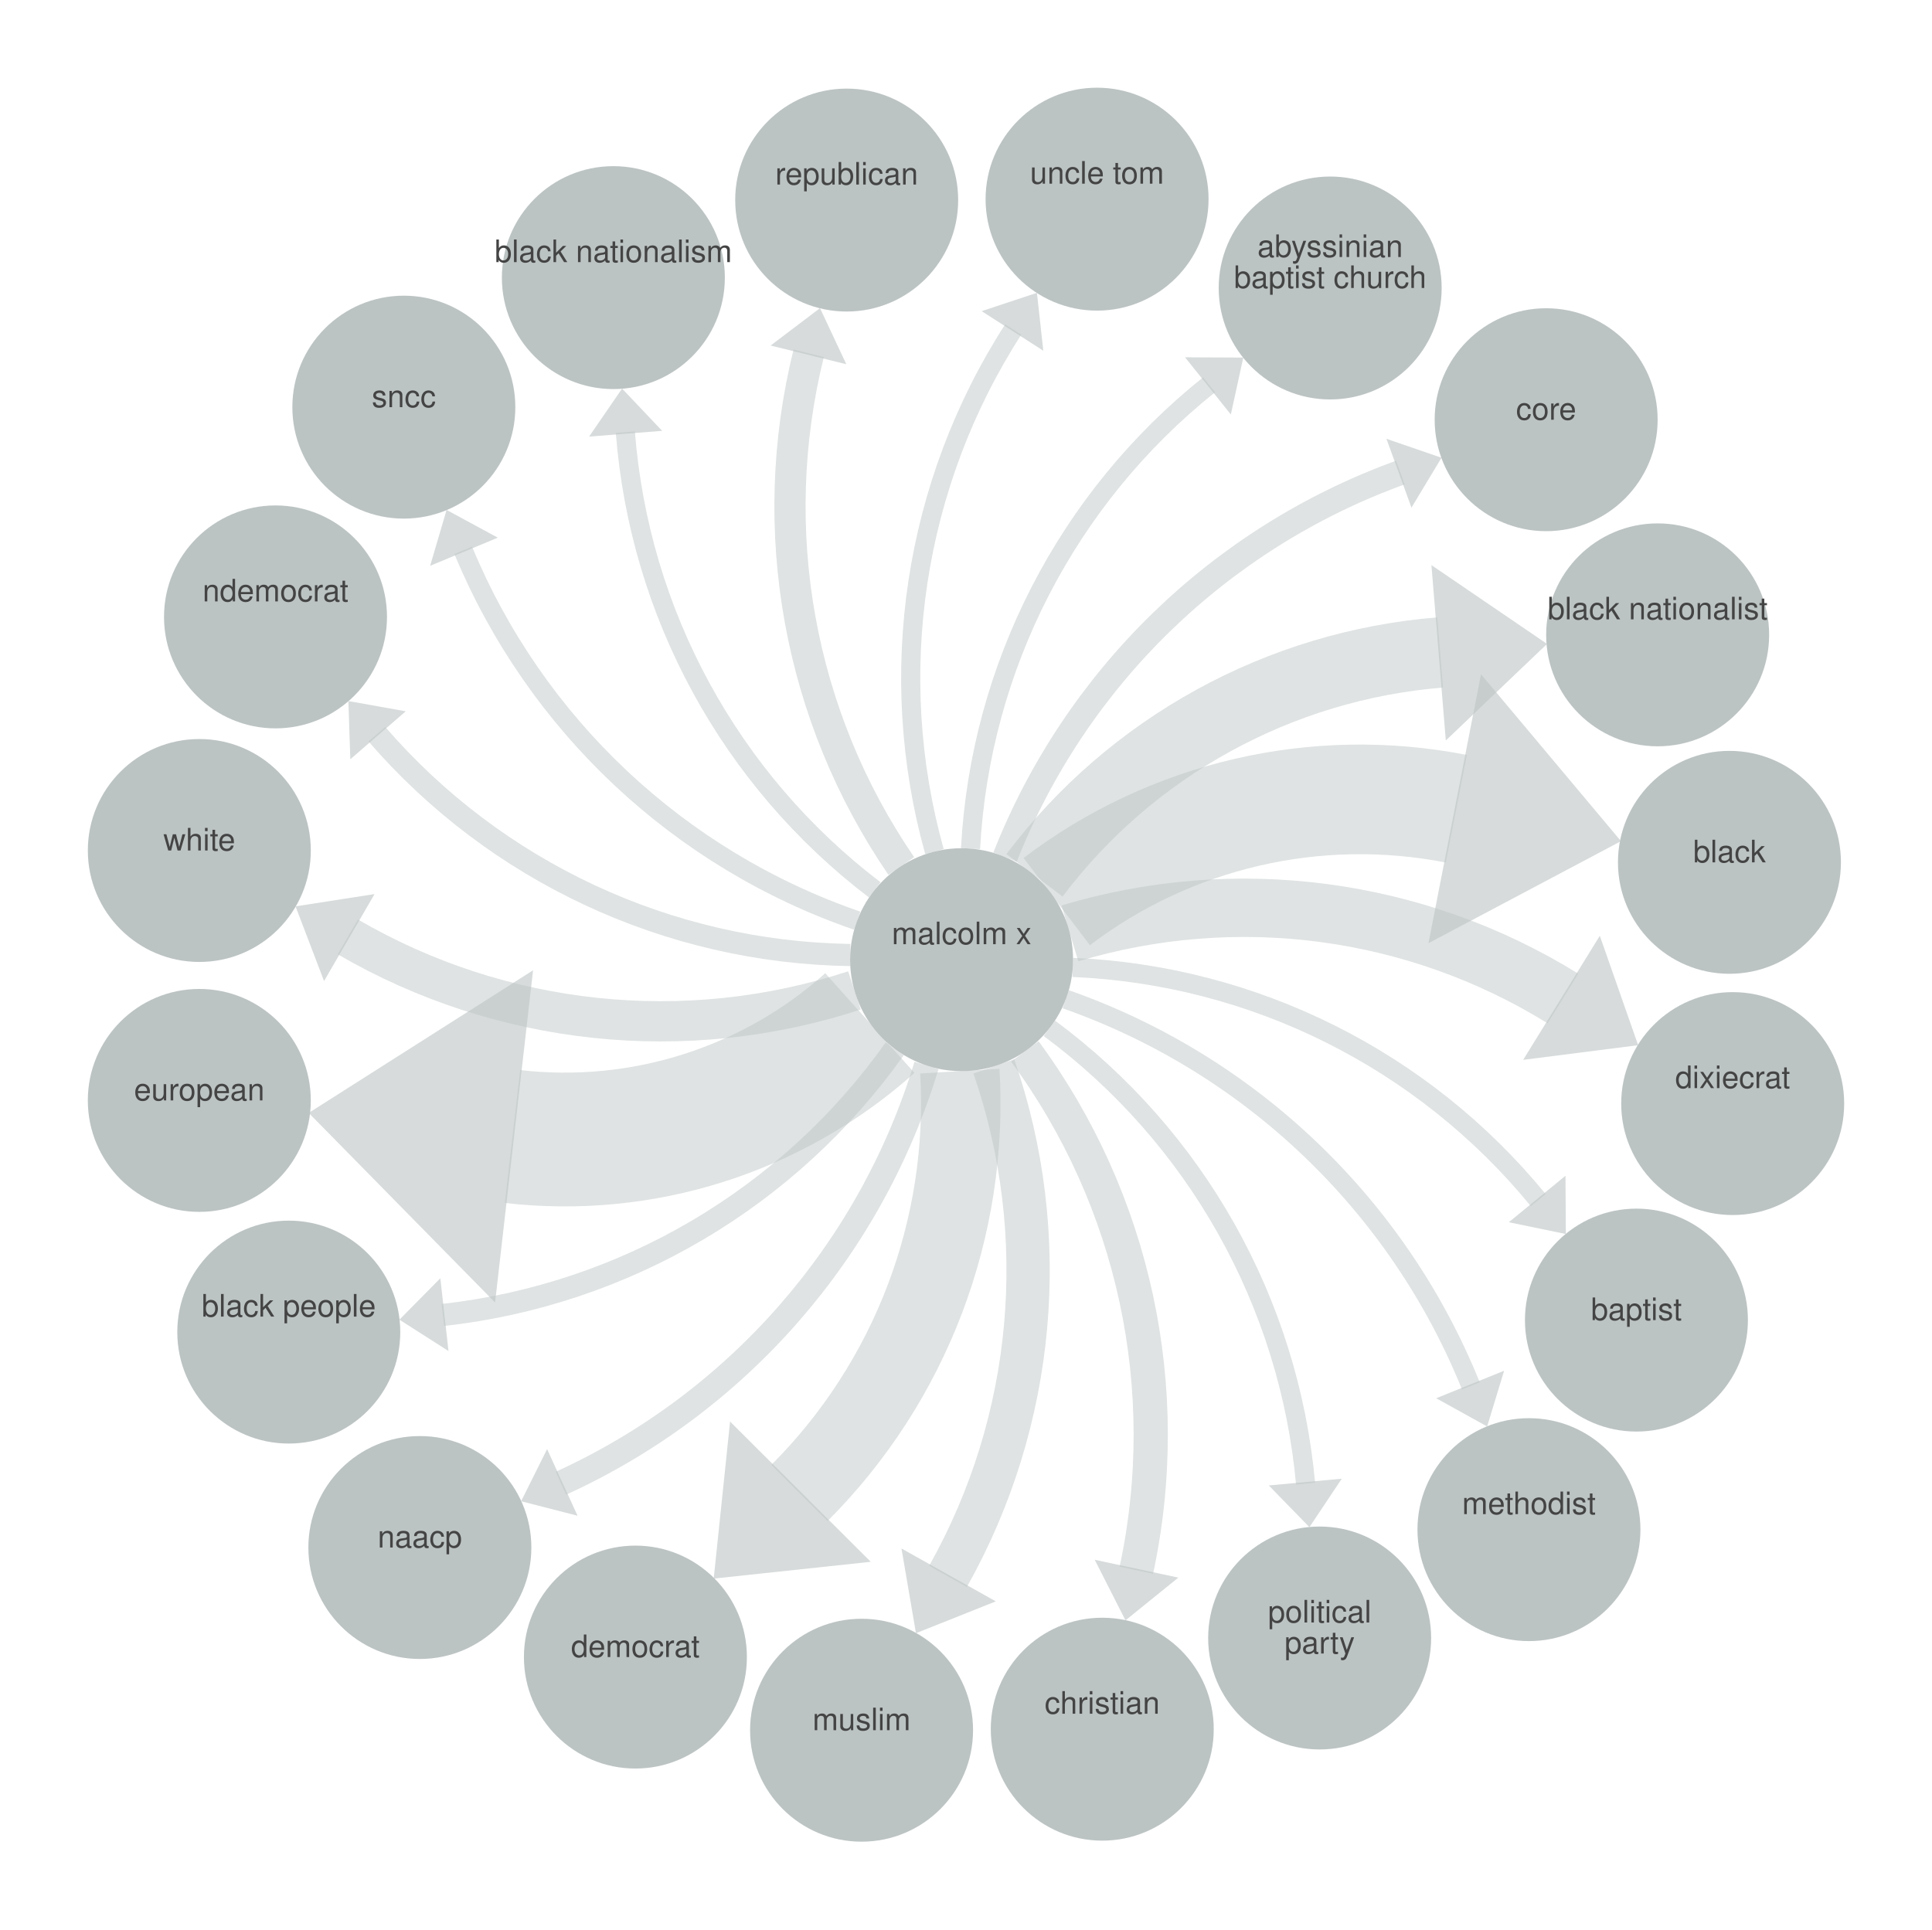
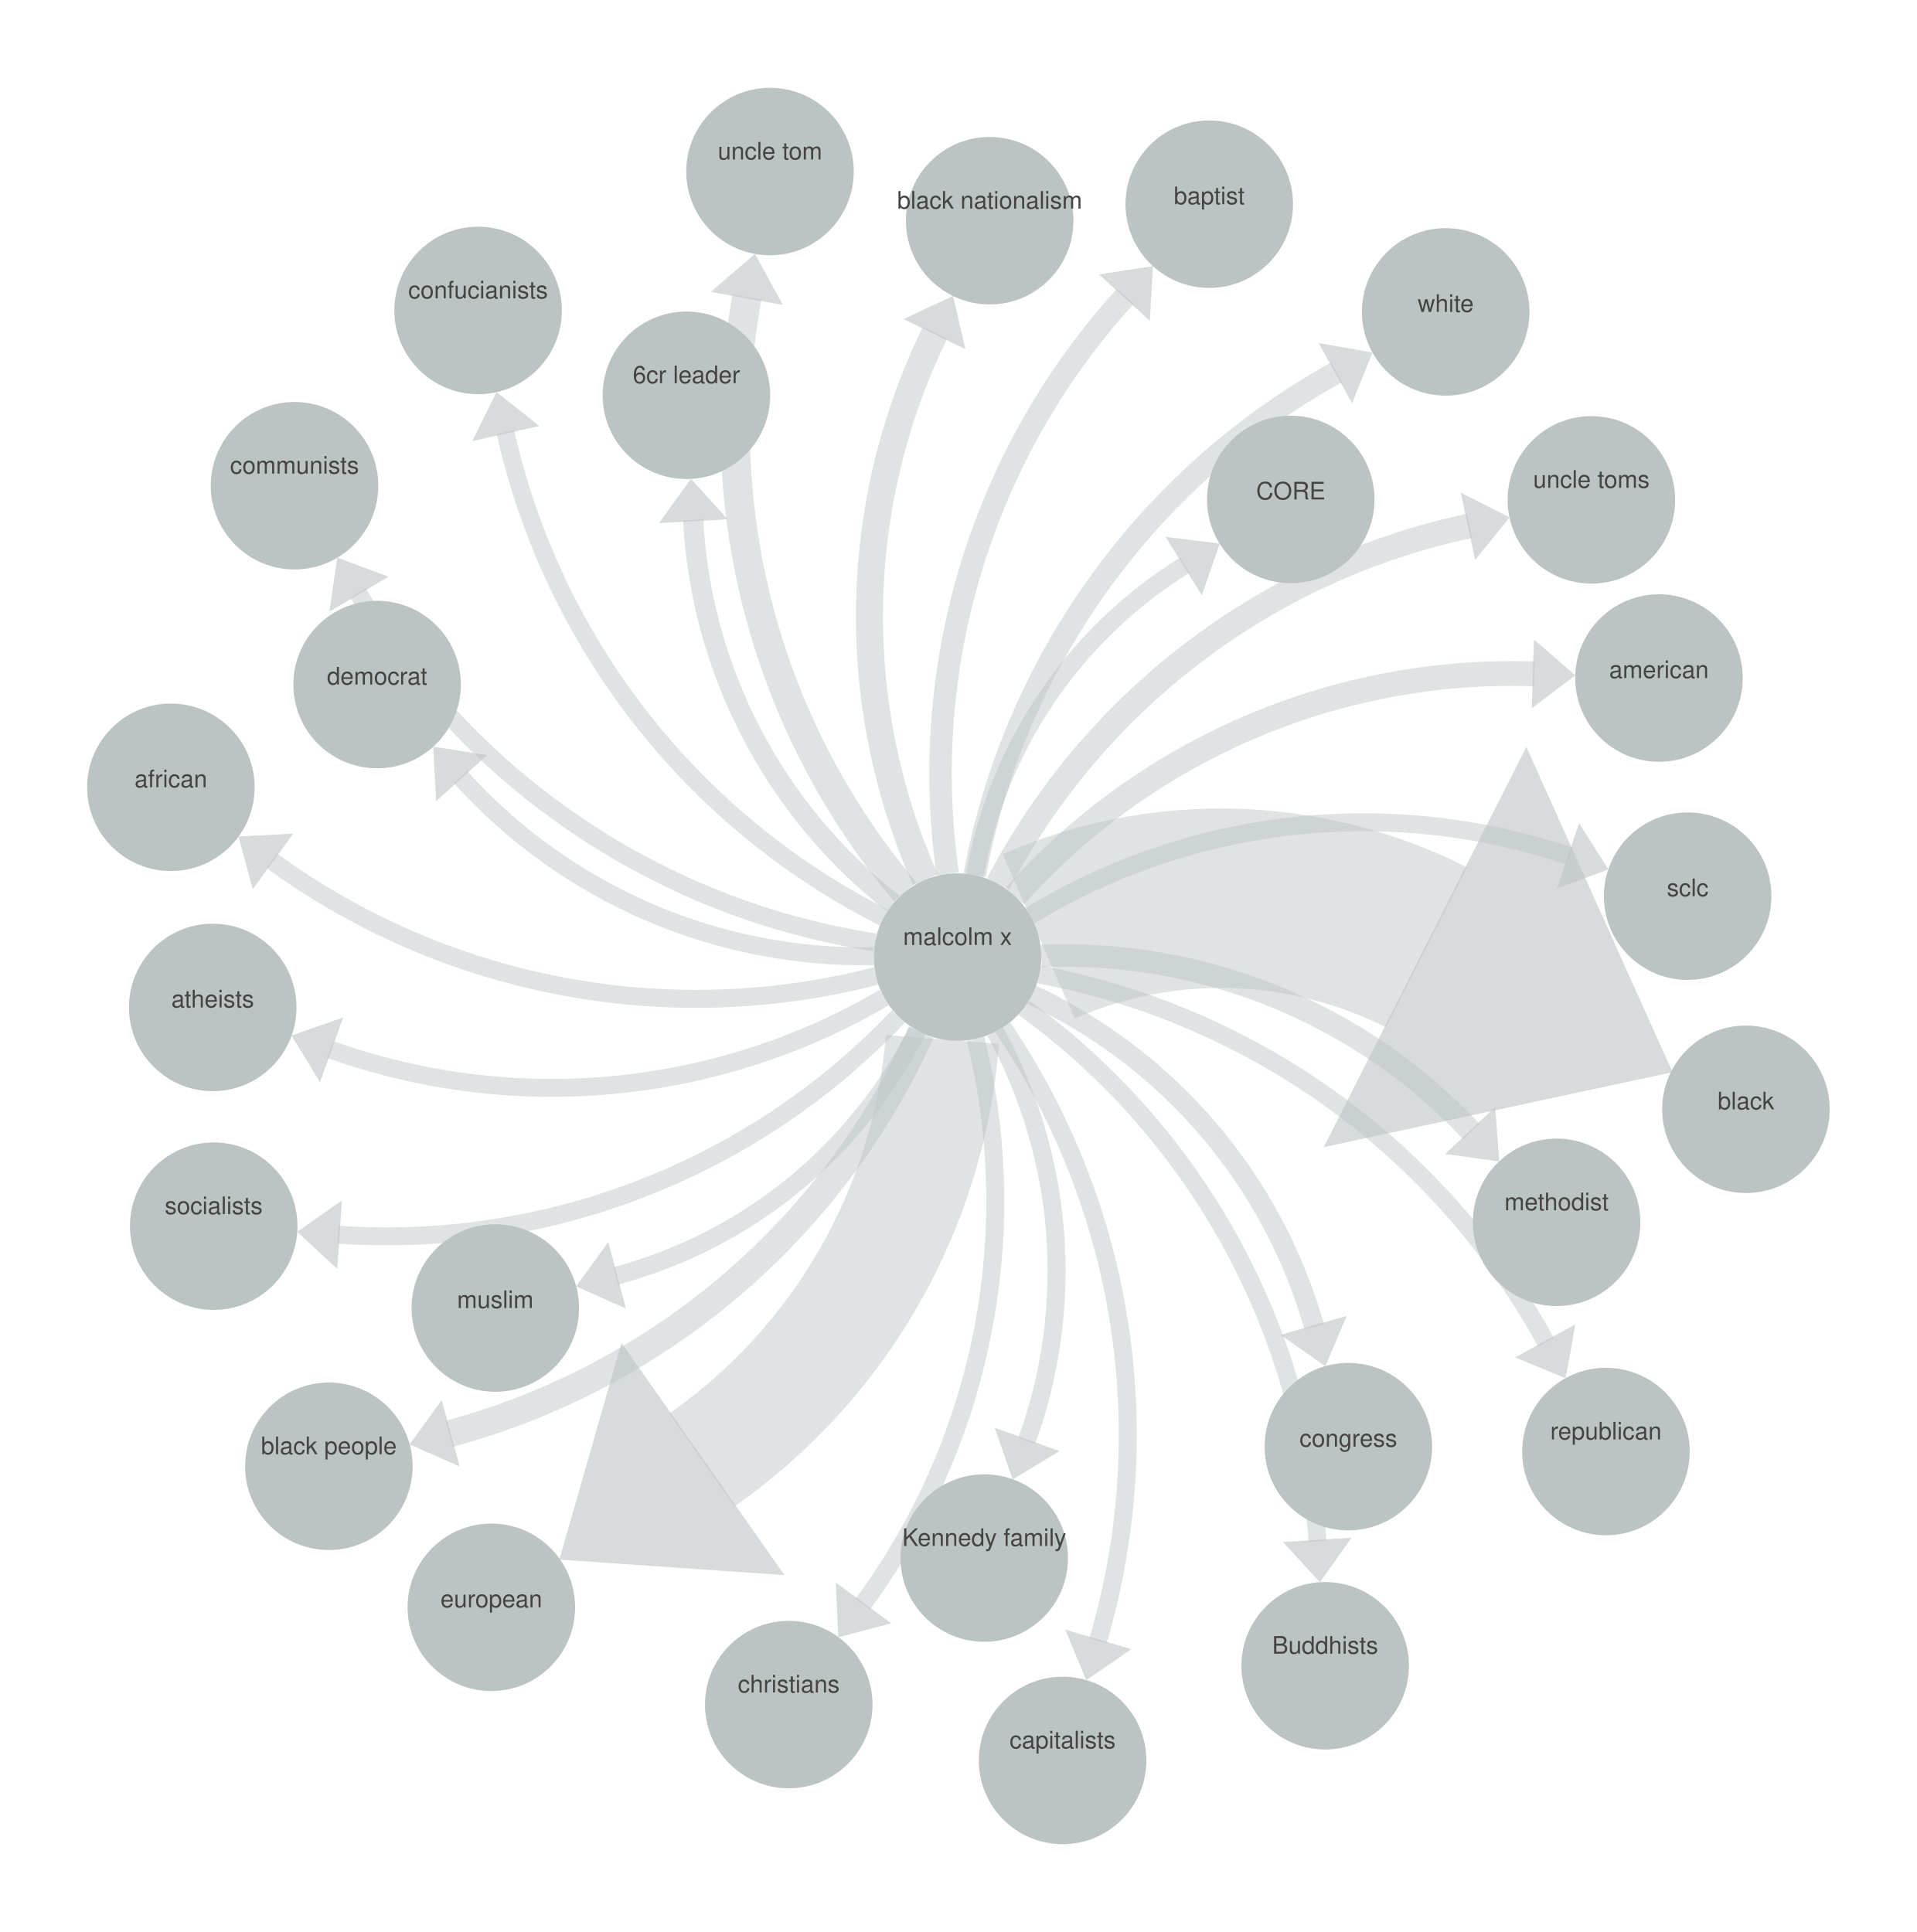
- <svg xmlns="http://www.w3.org/2000/svg" width="606.533" height="605.852" stroke-linejoin="round" title=" | Kumu" version="1.1" style="background-color: rgb(255, 255, 255);">
+ <svg xmlns="http://www.w3.org/2000/svg" width="640.791" height="646.026" stroke-linejoin="round" title=" | Kumu" version="1.1" style="background-color: rgb(255, 255, 255);">
  <defs>
    <style type="text/css"> @charset "utf-8"; svg { -webkit-font-smoothing: antialiased; text-rendering: geometricPrecision; } </style>
  </defs>
  <defs />
-   <rect x="0" y="0" width="606.533" height="605.852" style="fill: rgb(255, 255, 255);" />
+   <rect x="0" y="0" width="640.791" height="646.026" style="fill: rgb(255, 255, 255);" />
  <g fill-opacity="1" stroke-opacity="1" />
  <g fill-opacity="1" stroke-opacity="1">
-     <path d="M304.69,266.47A 200.171,200.171 0 0,1 379.581,120.826" fill="transparent" stroke="rgba(188, 195, 195, 0.6)" stroke-width="6" opacity="0.8" />
-     <path d="M14.214,0 L0,11.5 L0,-11.5" transform="translate(379.2226, 121.1742) rotate(-38.69664)" fill="rgba(188, 195, 195, 0.6)" />
-     <path d="M301.335,336.352A 173.071,173.071 0 0,1 250.982,468.808" fill="transparent" stroke="rgba(188, 195, 195, 0.6)" stroke-width="24.947" opacity="0.8" />
-     <path d="M38.544,0 L0,31.184 L0,-31.184" transform="translate(251.2822, 468.4065) rotate(134.924)" fill="rgba(188, 195, 195, 0.6)" />
-     <path d="M282.944,271.923A 199.856,199.856 0 0,1 253.881,110.943" fill="transparent" stroke="rgba(188, 195, 195, 0.6)" stroke-width="9.789" opacity="0.8" />
-     <path d="M15.125,0 L0,12.237 L0,-12.237" transform="translate(253.8083, 111.4384) rotate(-76.13215)" fill="rgba(188, 195, 195, 0.6)" />
-     <path d="M329.452,322.917A 200.462,200.462 0 0,1 409.873,465.887" fill="transparent" stroke="rgba(188, 195, 195, 0.6)" stroke-width="6" opacity="0.8" />
-     <path d="M14.214,0 L0,11.5 L0,-11.5" transform="translate(409.7799, 465.3952) rotate(84.73703)" fill="rgba(188, 195, 195, 0.6)" />
-     <path d="M290.865,334.578A 211.688,211.688 0 0,1 176.099,465.751" fill="transparent" stroke="rgba(188, 195, 195, 0.6)" stroke-width="7.895" opacity="0.8" />
-     <path d="M14.214,0 L0,11.5 L0,-11.5" transform="translate(176.5331, 465.5023) rotate(155.4393)" fill="rgba(188, 195, 195, 0.6)" />
-     <path d="M315.541,269.132A 210.44,210.44 0 0,1 439.639,148.383" fill="transparent" stroke="rgba(188, 195, 195, 0.6)" stroke-width="7.895" opacity="0.8" />
-     <path d="M14.214,0 L0,11.5 L0,-11.5" transform="translate(439.187, 148.5961) rotate(-19.97738)" fill="rgba(188, 195, 195, 0.6)" />
-     <path d="M269.097,289.101A 206.733,206.733 0 0,1 145.423,172.811" fill="transparent" stroke="rgba(188, 195, 195, 0.6)" stroke-width="6" opacity="0.8" />
-     <path d="M14.214,0 L0,11.5 L0,-11.5" transform="translate(145.6571, 173.2528) rotate(-112.5758)" fill="rgba(188, 195, 195, 0.6)" />
-     <path d="M312.002,334.862A 196.114,196.114 0 0,1 297.621,495.011" fill="transparent" stroke="rgba(188, 195, 195, 0.6)" stroke-width="13.579" opacity="0.8" />
-     <path d="M20.979,0 L0,16.974 L0,-16.974" transform="translate(297.818, 494.5509) rotate(119.2774)" fill="rgba(188, 195, 195, 0.6)" />
-     <path d="M321.748,330.172A 203.031,203.031 0 0,1 356.746,493.089" fill="transparent" stroke="rgba(188, 195, 195, 0.6)" stroke-width="10.737" opacity="0.8" />
-     <path d="M16.588,0 L0,13.421 L0,-13.421" transform="translate(356.8019, 492.5918) rotate(102.049)" fill="rgba(188, 195, 195, 0.6)" />
-     <path d="M336.797,303.78A 199.745,199.745 0 0,1 482.923,376.861" fill="transparent" stroke="rgba(188, 195, 195, 0.6)" stroke-width="6" opacity="0.8" />
-     <path d="M14.214,0 L0,11.5 L0,-11.5" transform="translate(482.5708, 376.5061) rotate(50.65511)" fill="rgba(188, 195, 195, 0.6)" />
-     <path d="M334.599,313.788A 213.359,213.359 0 0,1 461.77,435.198" fill="transparent" stroke="rgba(188, 195, 195, 0.6)" stroke-width="6" opacity="0.8" />
-     <path d="M14.214,0 L0,11.5 L0,-11.5" transform="translate(461.5411, 434.7538) rotate(67.95154)" fill="rgba(188, 195, 195, 0.6)" />
-     <path d="M273.09,321.258A 143.636,143.636 0 0,1 160.888,356.882" fill="transparent" stroke="rgba(188, 195, 195, 0.6)" stroke-width="42" opacity="0.8" />
-     <path d="M64.89,0 L0,52.5 L0,-52.5" transform="translate(161.3907, 356.8423) rotate(-173.4787)" fill="rgba(188, 195, 195, 0.6)" />
-     <path d="M331.751,283.114A 157.181,157.181 0 0,1 457.202,253.959" fill="transparent" stroke="rgba(188, 195, 195, 0.6)" stroke-width="34.421" opacity="0.8" />
-     <path d="M53.181,0 L0,43.026 L0,-43.026" transform="translate(456.6991, 253.9476) rotate(11.0466)" fill="rgba(188, 195, 195, 0.6)" />
-     <path d="M280.882,329.357A 201.119,201.119 0 0,1 139.03,412.92" fill="transparent" stroke="rgba(188, 195, 195, 0.6)" stroke-width="6.947" opacity="0.8" />
-     <path d="M14.214,0 L0,11.5 L0,-11.5" transform="translate(139.5198, 412.8177) rotate(173.6029)" fill="rgba(188, 195, 195, 0.6)" />
-     <path d="M335.891,293.088A 190.151,190.151 0 0,1 490.667,313.54" fill="transparent" stroke="rgba(188, 195, 195, 0.6)" stroke-width="18.316" opacity="0.8" />
-     <path d="M28.298,0 L0,22.895 L0,-22.895" transform="translate(490.2123, 313.33) rotate(31.71024)" fill="rgba(188, 195, 195, 0.6)" />
-     <path d="M266.912,299.889A 200.405,200.405 0 0,1 118.314,230.541" fill="transparent" stroke="rgba(188, 195, 195, 0.6)" stroke-width="6.947" opacity="0.8" />
-     <path d="M14.214,0 L0,11.5 L0,-11.5" transform="translate(118.6762, 230.8859) rotate(-130.888)" fill="rgba(188, 195, 195, 0.6)" />
-     <path d="M274.61,279.419A 200.048,200.048 0 0,1 196.323,135.7" fill="transparent" stroke="rgba(188, 195, 195, 0.6)" stroke-width="6" opacity="0.8" />
-     <path d="M14.214,0 L0,11.5 L0,-11.5" transform="translate(196.4095, 136.1923) rotate(-94.48929)" fill="rgba(188, 195, 195, 0.6)" />
-     <path d="M324.761,274.87A 177.567,177.567 0 0,1 452.13,204.883" fill="transparent" stroke="rgba(188, 195, 195, 0.6)" stroke-width="22.105" opacity="0.8" />
-     <path d="M34.153,0 L0,27.632 L0,-27.632" transform="translate(451.6401, 204.9908) rotate(-4.687725)" fill="rgba(188, 195, 195, 0.6)" />
-     <path d="M268.239,311.011A 195.324,195.324 0 0,1 109.201,294.202" fill="transparent" stroke="rgba(188, 195, 195, 0.6)" stroke-width="12.632" opacity="0.8" />
-     <path d="M19.516,0 L0,15.789 L0,-15.789" transform="translate(109.658, 294.4069) rotate(-149.8569)" fill="rgba(188, 195, 195, 0.6)" />
-     <path d="M293.366,267.408A 202.385,202.385 0 0,1 318.084,103.47" fill="transparent" stroke="rgba(188, 195, 195, 0.6)" stroke-width="6" opacity="0.8" />
-     <path d="M14.214,0 L0,11.5 L0,-11.5" transform="translate(317.855, 103.915) rotate(-57.30218)" fill="rgba(188, 195, 195, 0.6)" />
-     <circle r="35" cx="301.881" cy="301.357" style="fill: rgb(188, 195, 195); opacity: 1;" />
-     <text x="301.881" y="301.357" dx="0" dy="-4.866" font-family="&quot;proxima nova&quot;, proxima-nova, &quot;Helvetica Neue&quot;, helvetica, sans-serif" font-size="9.731px" font-weight="normal" font-style="normal" text-anchor="middle" alignment-baseline="middle" style="fill: rgb(68, 68, 68); opacity: 1;"> malcolm x</text>
-     <text x="301.881" y="301.357" dx="0" dy="4.866" font-family="&quot;proxima nova&quot;, proxima-nova, &quot;Helvetica Neue&quot;, helvetica, sans-serif" font-size="9.731px" font-weight="normal" font-style="normal" text-anchor="middle" alignment-baseline="middle" style="fill: rgb(68, 68, 68); opacity: 1;" />
-     <circle r="35" cx="417.596" cy="90.435" style="fill: rgb(188, 195, 195); opacity: 1;" />
-     <text x="417.596" y="90.435" dx="0" dy="-9.731" font-family="&quot;proxima nova&quot;, proxima-nova, &quot;Helvetica Neue&quot;, helvetica, sans-serif" font-size="9.731px" font-weight="normal" font-style="normal" text-anchor="middle" alignment-baseline="middle" style="fill: rgb(68, 68, 68); opacity: 1;"> abyssinian</text>
-     <text x="417.596" y="90.435" dx="0" dy="0" font-family="&quot;proxima nova&quot;, proxima-nova, &quot;Helvetica Neue&quot;, helvetica, sans-serif" font-size="9.731px" font-weight="normal" font-style="normal" text-anchor="middle" alignment-baseline="middle" style="fill: rgb(68, 68, 68); opacity: 1;">baptist church</text>
-     <text x="417.596" y="90.435" dx="0" dy="9.731" font-family="&quot;proxima nova&quot;, proxima-nova, &quot;Helvetica Neue&quot;, helvetica, sans-serif" font-size="9.731px" font-weight="normal" font-style="normal" text-anchor="middle" alignment-baseline="middle" style="fill: rgb(68, 68, 68); opacity: 1;" />
-     <circle r="35" cx="199.481" cy="520.345" style="fill: rgb(188, 195, 195); opacity: 1;" />
-     <text x="199.481" y="520.345" dx="0" dy="0" font-family="&quot;proxima nova&quot;, proxima-nova, &quot;Helvetica Neue&quot;, helvetica, sans-serif" font-size="9.731px" font-weight="normal" font-style="normal" text-anchor="middle" alignment-baseline="middle" style="fill: rgb(68, 68, 68); opacity: 1;"> democrat </text>
-     <circle r="35" cx="265.81" cy="62.824" style="fill: rgb(188, 195, 195); opacity: 1;" />
-     <text x="265.81" y="62.824" dx="0" dy="-4.866" font-family="&quot;proxima nova&quot;, proxima-nova, &quot;Helvetica Neue&quot;, helvetica, sans-serif" font-size="9.731px" font-weight="normal" font-style="normal" text-anchor="middle" alignment-baseline="middle" style="fill: rgb(68, 68, 68); opacity: 1;"> republican</text>
-     <text x="265.81" y="62.824" dx="0" dy="4.866" font-family="&quot;proxima nova&quot;, proxima-nova, &quot;Helvetica Neue&quot;, helvetica, sans-serif" font-size="9.731px" font-weight="normal" font-style="normal" text-anchor="middle" alignment-baseline="middle" style="fill: rgb(68, 68, 68); opacity: 1;" />
-     <circle r="35" cx="414.29" cy="514.355" style="fill: rgb(188, 195, 195); opacity: 1;" />
-     <text x="414.29" y="514.355" dx="0" dy="-4.866" font-family="&quot;proxima nova&quot;, proxima-nova, &quot;Helvetica Neue&quot;, helvetica, sans-serif" font-size="9.731px" font-weight="normal" font-style="normal" text-anchor="middle" alignment-baseline="middle" style="fill: rgb(68, 68, 68); opacity: 1;"> political</text>
-     <text x="414.29" y="514.355" dx="0" dy="4.866" font-family="&quot;proxima nova&quot;, proxima-nova, &quot;Helvetica Neue&quot;, helvetica, sans-serif" font-size="9.731px" font-weight="normal" font-style="normal" text-anchor="middle" alignment-baseline="middle" style="fill: rgb(68, 68, 68); opacity: 1;">party </text>
-     <circle r="35" cx="131.811" cy="485.941" style="fill: rgb(188, 195, 195); opacity: 1;" />
-     <text x="131.811" y="485.941" dx="0" dy="0" font-family="&quot;proxima nova&quot;, proxima-nova, &quot;Helvetica Neue&quot;, helvetica, sans-serif" font-size="9.731px" font-weight="normal" font-style="normal" text-anchor="middle" alignment-baseline="middle" style="fill: rgb(68, 68, 68); opacity: 1;"> naacp </text>
-     <circle r="35" cx="485.399" cy="131.797" style="fill: rgb(188, 195, 195); opacity: 1;" />
-     <text x="485.399" y="131.797" dx="0" dy="0" font-family="&quot;proxima nova&quot;, proxima-nova, &quot;Helvetica Neue&quot;, helvetica, sans-serif" font-size="9.731px" font-weight="normal" font-style="normal" text-anchor="middle" alignment-baseline="middle" style="fill: rgb(68, 68, 68); opacity: 1;"> core </text>
-     <circle r="35" cx="126.781" cy="127.851" style="fill: rgb(188, 195, 195); opacity: 1;" />
-     <text x="126.781" y="127.851" dx="0" dy="0" font-family="&quot;proxima nova&quot;, proxima-nova, &quot;Helvetica Neue&quot;, helvetica, sans-serif" font-size="9.731px" font-weight="normal" font-style="normal" text-anchor="middle" alignment-baseline="middle" style="fill: rgb(68, 68, 68); opacity: 1;"> sncc </text>
-     <circle r="35" cx="270.479" cy="543.313" style="fill: rgb(188, 195, 195); opacity: 1;" />
-     <text x="270.479" y="543.313" dx="0" dy="0" font-family="&quot;proxima nova&quot;, proxima-nova, &quot;Helvetica Neue&quot;, helvetica, sans-serif" font-size="9.731px" font-weight="normal" font-style="normal" text-anchor="middle" alignment-baseline="middle" style="fill: rgb(68, 68, 68); opacity: 1;"> muslim </text>
-     <circle r="35" cx="346.044" cy="542.99" style="fill: rgb(188, 195, 195); opacity: 1;" />
-     <text x="346.044" y="542.99" dx="0" dy="-4.866" font-family="&quot;proxima nova&quot;, proxima-nova, &quot;Helvetica Neue&quot;, helvetica, sans-serif" font-size="9.731px" font-weight="normal" font-style="normal" text-anchor="middle" alignment-baseline="middle" style="fill: rgb(68, 68, 68); opacity: 1;"> christian</text>
-     <text x="346.044" y="542.99" dx="0" dy="4.866" font-family="&quot;proxima nova&quot;, proxima-nova, &quot;Helvetica Neue&quot;, helvetica, sans-serif" font-size="9.731px" font-weight="normal" font-style="normal" text-anchor="middle" alignment-baseline="middle" style="fill: rgb(68, 68, 68); opacity: 1;" />
-     <circle r="35" cx="513.742" cy="414.529" style="fill: rgb(188, 195, 195); opacity: 1;" />
-     <text x="513.742" y="414.529" dx="0" dy="0" font-family="&quot;proxima nova&quot;, proxima-nova, &quot;Helvetica Neue&quot;, helvetica, sans-serif" font-size="9.731px" font-weight="normal" font-style="normal" text-anchor="middle" alignment-baseline="middle" style="fill: rgb(68, 68, 68); opacity: 1;"> baptist </text>
-     <circle r="35" cx="480" cy="480.329" style="fill: rgb(188, 195, 195); opacity: 1;" />
-     <text x="480" y="480.329" dx="0" dy="-4.866" font-family="&quot;proxima nova&quot;, proxima-nova, &quot;Helvetica Neue&quot;, helvetica, sans-serif" font-size="9.731px" font-weight="normal" font-style="normal" text-anchor="middle" alignment-baseline="middle" style="fill: rgb(68, 68, 68); opacity: 1;"> methodist</text>
-     <text x="480" y="480.329" dx="0" dy="4.866" font-family="&quot;proxima nova&quot;, proxima-nova, &quot;Helvetica Neue&quot;, helvetica, sans-serif" font-size="9.731px" font-weight="normal" font-style="normal" text-anchor="middle" alignment-baseline="middle" style="fill: rgb(68, 68, 68); opacity: 1;" />
-     <circle r="35" cx="62.57" cy="345.546" style="fill: rgb(188, 195, 195); opacity: 1;" />
-     <text x="62.57" y="345.546" dx="0" dy="0" font-family="&quot;proxima nova&quot;, proxima-nova, &quot;Helvetica Neue&quot;, helvetica, sans-serif" font-size="9.731px" font-weight="normal" font-style="normal" text-anchor="middle" alignment-baseline="middle" style="fill: rgb(68, 68, 68); opacity: 1;"> european </text>
-     <circle r="35" cx="542.943" cy="270.785" style="fill: rgb(188, 195, 195); opacity: 1;" />
-     <text x="542.943" y="270.785" dx="0" dy="0" font-family="&quot;proxima nova&quot;, proxima-nova, &quot;Helvetica Neue&quot;, helvetica, sans-serif" font-size="9.731px" font-weight="normal" font-style="normal" text-anchor="middle" alignment-baseline="middle" style="fill: rgb(68, 68, 68); opacity: 1;"> black </text>
-     <circle r="35" cx="90.659" cy="418.296" style="fill: rgb(188, 195, 195); opacity: 1;" />
-     <text x="90.659" y="418.296" dx="0" dy="-4.866" font-family="&quot;proxima nova&quot;, proxima-nova, &quot;Helvetica Neue&quot;, helvetica, sans-serif" font-size="9.731px" font-weight="normal" font-style="normal" text-anchor="middle" alignment-baseline="middle" style="fill: rgb(68, 68, 68); opacity: 1;"> black people</text>
-     <text x="90.659" y="418.296" dx="0" dy="4.866" font-family="&quot;proxima nova&quot;, proxima-nova, &quot;Helvetica Neue&quot;, helvetica, sans-serif" font-size="9.731px" font-weight="normal" font-style="normal" text-anchor="middle" alignment-baseline="middle" style="fill: rgb(68, 68, 68); opacity: 1;" />
-     <circle r="35" cx="543.963" cy="346.541" style="fill: rgb(188, 195, 195); opacity: 1;" />
-     <text x="543.963" y="346.541" dx="0" dy="-4.866" font-family="&quot;proxima nova&quot;, proxima-nova, &quot;Helvetica Neue&quot;, helvetica, sans-serif" font-size="9.731px" font-weight="normal" font-style="normal" text-anchor="middle" alignment-baseline="middle" style="fill: rgb(68, 68, 68); opacity: 1;"> dixiecrat</text>
-     <text x="543.963" y="346.541" dx="0" dy="4.866" font-family="&quot;proxima nova&quot;, proxima-nova, &quot;Helvetica Neue&quot;, helvetica, sans-serif" font-size="9.731px" font-weight="normal" font-style="normal" text-anchor="middle" alignment-baseline="middle" style="fill: rgb(68, 68, 68); opacity: 1;" />
-     <circle r="35" cx="86.492" cy="193.716" style="fill: rgb(188, 195, 195); opacity: 1;" />
-     <text x="86.492" y="193.716" dx="0" dy="-4.866" font-family="&quot;proxima nova&quot;, proxima-nova, &quot;Helvetica Neue&quot;, helvetica, sans-serif" font-size="9.731px" font-weight="normal" font-style="normal" text-anchor="middle" alignment-baseline="middle" style="fill: rgb(68, 68, 68); opacity: 1;"> ndemocrat</text>
-     <text x="86.492" y="193.716" dx="0" dy="4.866" font-family="&quot;proxima nova&quot;, proxima-nova, &quot;Helvetica Neue&quot;, helvetica, sans-serif" font-size="9.731px" font-weight="normal" font-style="normal" text-anchor="middle" alignment-baseline="middle" style="fill: rgb(68, 68, 68); opacity: 1;" />
-     <circle r="35" cx="192.561" cy="87.176" style="fill: rgb(188, 195, 195); opacity: 1;" />
-     <text x="192.561" y="87.176" dx="0" dy="-4.866" font-family="&quot;proxima nova&quot;, proxima-nova, &quot;Helvetica Neue&quot;, helvetica, sans-serif" font-size="9.731px" font-weight="normal" font-style="normal" text-anchor="middle" alignment-baseline="middle" style="fill: rgb(68, 68, 68); opacity: 1;"> black nationalism</text>
-     <text x="192.561" y="87.176" dx="0" dy="4.866" font-family="&quot;proxima nova&quot;, proxima-nova, &quot;Helvetica Neue&quot;, helvetica, sans-serif" font-size="9.731px" font-weight="normal" font-style="normal" text-anchor="middle" alignment-baseline="middle" style="fill: rgb(68, 68, 68); opacity: 1;" />
-     <circle r="35" cx="520.404" cy="199.352" style="fill: rgb(188, 195, 195); opacity: 1;" />
-     <text x="520.404" y="199.352" dx="0" dy="-4.866" font-family="&quot;proxima nova&quot;, proxima-nova, &quot;Helvetica Neue&quot;, helvetica, sans-serif" font-size="9.731px" font-weight="normal" font-style="normal" text-anchor="middle" alignment-baseline="middle" style="fill: rgb(68, 68, 68); opacity: 1;"> black nationalist</text>
-     <text x="520.404" y="199.352" dx="0" dy="4.866" font-family="&quot;proxima nova&quot;, proxima-nova, &quot;Helvetica Neue&quot;, helvetica, sans-serif" font-size="9.731px" font-weight="normal" font-style="normal" text-anchor="middle" alignment-baseline="middle" style="fill: rgb(68, 68, 68); opacity: 1;" />
-     <circle r="35" cx="62.575" cy="267.067" style="fill: rgb(188, 195, 195); opacity: 1;" />
-     <text x="62.575" y="267.067" dx="0" dy="0" font-family="&quot;proxima nova&quot;, proxima-nova, &quot;Helvetica Neue&quot;, helvetica, sans-serif" font-size="9.731px" font-weight="normal" font-style="normal" text-anchor="middle" alignment-baseline="middle" style="fill: rgb(68, 68, 68); opacity: 1;"> white </text>
-     <circle r="35" cx="344.416" cy="62.539" style="fill: rgb(188, 195, 195); opacity: 1;" />
-     <text x="344.416" y="62.539" dx="0" dy="-4.866" font-family="&quot;proxima nova&quot;, proxima-nova, &quot;Helvetica Neue&quot;, helvetica, sans-serif" font-size="9.731px" font-weight="normal" font-style="normal" text-anchor="middle" alignment-baseline="middle" style="fill: rgb(68, 68, 68); opacity: 1;"> uncle tom</text>
-     <text x="344.416" y="62.539" dx="0" dy="4.866" font-family="&quot;proxima nova&quot;, proxima-nova, &quot;Helvetica Neue&quot;, helvetica, sans-serif" font-size="9.731px" font-weight="normal" font-style="normal" text-anchor="middle" alignment-baseline="middle" style="fill: rgb(68, 68, 68); opacity: 1;" />
+     <path d="M344.41,306.129A 214.684,214.684 0 0,1 524.703,286.29" fill="transparent" stroke="rgba(188, 195, 195, 0.6)" stroke-width="6" opacity="0.8" />
+     <path d="M14.214,0 L0,11.5 L0,-11.5" transform="translate(524.2182, 286.1687) rotate(18.65414)" fill="rgba(188, 195, 195, 0.6)" />
+     <path d="M325.912,292.636A 153.415,153.415 0 0,1 396.103,188.97" fill="transparent" stroke="rgba(188, 195, 195, 0.6)" stroke-width="6" opacity="0.8" />
+     <path d="M14.214,0 L0,11.5 L0,-11.5" transform="translate(395.708, 189.2771) rotate(-31.8891)" fill="rgba(188, 195, 195, 0.6)" />
+     <path d="M345.064,332.713A 175.767,175.767 0 0,1 439.341,443.651" fill="transparent" stroke="rgba(188, 195, 195, 0.6)" stroke-width="6.761" opacity="0.8" />
+     <path d="M14.214,0 L0,11.5 L0,-11.5" transform="translate(439.1592, 443.1853) rotate(74.04265)" fill="rgba(188, 195, 195, 0.6)" />
+     <path d="M332.754,345.006A 166.599,166.599 0 0,1 343.243,481.808" fill="transparent" stroke="rgba(188, 195, 195, 0.6)" stroke-width="6" opacity="0.8" />
+     <path d="M14.214,0 L0,11.5 L0,-11.5" transform="translate(343.366, 481.323) rotate(109.8655)" fill="rgba(188, 195, 195, 0.6)" />
+     <path d="M347.232,313.098A 151.986,151.986 0 0,1 476.887,316.789" fill="transparent" stroke="rgba(188, 195, 195, 0.6)" stroke-width="60" opacity="0.8" />
+     <path d="M92.7,0 L0,75 L0,-75" transform="translate(476.3971, 316.6603) rotate(26.83853)" fill="rgba(188, 195, 195, 0.6)" />
+     <path d="M316.815,292.221A 237.021,237.021 0 0,1 376.192,99.101" fill="transparent" stroke="rgba(188, 195, 195, 0.6)" stroke-width="7.521" opacity="0.8" />
+     <path d="M14.214,0 L0,11.5 L0,-11.5" transform="translate(375.8835, 99.49529) rotate(-47.73293)" fill="rgba(188, 195, 195, 0.6)" />
+     <path d="M348.1,319.668A 186.32,186.32 0 0,1 491.853,378.333" fill="transparent" stroke="rgba(188, 195, 195, 0.6)" stroke-width="7.521" opacity="0.8" />
+     <path d="M14.214,0 L0,11.5 L0,-11.5" transform="translate(491.4788, 378.0004) rotate(46.76223)" fill="rgba(188, 195, 195, 0.6)" />
+     <path d="M292.104,319.73A 181.184,181.184 0 0,1 153.967,259.867" fill="transparent" stroke="rgba(188, 195, 195, 0.6)" stroke-width="6" opacity="0.8" />
+     <path d="M14.214,0 L0,11.5 L0,-11.5" transform="translate(154.3348, 260.2064) rotate(-132.0846)" fill="rgba(188, 195, 195, 0.6)" />
+     <path d="M347.487,325.864A 244.822,244.822 0 0,1 516.837,448.806" fill="transparent" stroke="rgba(188, 195, 195, 0.6)" stroke-width="6" opacity="0.8" />
+     <path d="M14.214,0 L0,11.5 L0,-11.5" transform="translate(516.5658, 448.3862) rotate(61.23109)" fill="rgba(188, 195, 195, 0.6)" />
+     <path d="M339.278,299.624A 222.796,222.796 0 0,1 512.93,225.332" fill="transparent" stroke="rgba(188, 195, 195, 0.6)" stroke-width="8.282" opacity="0.8" />
+     <path d="M14.214,0 L0,11.5 L0,-11.5" transform="translate(512.4305, 225.3543) rotate(1.863938)" fill="rgba(188, 195, 195, 0.6)" />
+     <path d="M315.056,347.568A 189.895,189.895 0 0,1 234.633,488.198" fill="transparent" stroke="rgba(188, 195, 195, 0.6)" stroke-width="37.944" opacity="0.8" />
+     <path d="M58.623,0 L0,47.43 L0,-47.43" transform="translate(234.9964, 487.8507) rotate(144.9628)" fill="rgba(188, 195, 195, 0.6)" />
+     <path d="M342.363,337.011A 238.658,238.658 0 0,1 440.424,515.391" fill="transparent" stroke="rgba(188, 195, 195, 0.6)" stroke-width="6" opacity="0.8" />
+     <path d="M14.214,0 L0,11.5 L0,-11.5" transform="translate(440.3563, 514.8958) rotate(86.39374)" fill="rgba(188, 195, 195, 0.6)" />
+     <path d="M306.697,344.609A 158.703,158.703 0 0,1 205.839,426.637" fill="transparent" stroke="rgba(188, 195, 195, 0.6)" stroke-width="6" opacity="0.8" />
+     <path d="M14.214,0 L0,11.5 L0,-11.5" transform="translate(206.3063, 426.4595) rotate(164.9876)" fill="rgba(188, 195, 195, 0.6)" />
+     <path d="M326.118,347.373A 227.013,227.013 0 0,1 288.421,536.428" fill="transparent" stroke="rgba(188, 195, 195, 0.6)" stroke-width="6" opacity="0.8" />
+     <path d="M14.214,0 L0,11.5 L0,-11.5" transform="translate(288.6861, 536.0037) rotate(126.3488)" fill="rgba(188, 195, 195, 0.6)" />
+     <path d="M295.423,306.802A 241.042,241.042 0 0,1 168.96,144.485" fill="transparent" stroke="rgba(188, 195, 195, 0.6)" stroke-width="6" opacity="0.8" />
+     <path d="M14.214,0 L0,11.5 L0,-11.5" transform="translate(169.1056, 144.9632) rotate(-102.7061)" fill="rgba(188, 195, 195, 0.6)" />
+     <path d="M295.593,333.565A 219.734,219.734 0 0,1 110.357,350.911" fill="transparent" stroke="rgba(188, 195, 195, 0.6)" stroke-width="6" opacity="0.8" />
+     <path d="M14.214,0 L0,11.5 L0,-11.5" transform="translate(110.84, 351.0414) rotate(-160.3579)" fill="rgba(188, 195, 195, 0.6)" />
+     <path d="M292.538,315.106A 244.106,244.106 0 0,1 119.713,198.282" fill="transparent" stroke="rgba(188, 195, 195, 0.6)" stroke-width="6" opacity="0.8" />
+     <path d="M14.214,0 L0,11.5 L0,-11.5" transform="translate(119.9987, 198.6925) rotate(-120.6967)" fill="rgba(188, 195, 195, 0.6)" />
+     <path d="M300.342,339.864A 235.929,235.929 0 0,1 113.034,412.861" fill="transparent" stroke="rgba(188, 195, 195, 0.6)" stroke-width="6" opacity="0.8" />
+     <path d="M14.214,0 L0,11.5 L0,-11.5" transform="translate(113.5337, 412.8578) rotate(-176.1264)" fill="rgba(188, 195, 195, 0.6)" />
+     <path d="M335.243,343.58A 242.969,242.969 0 0,1 367.048,548.682" fill="transparent" stroke="rgba(188, 195, 195, 0.6)" stroke-width="6" opacity="0.8" />
+     <path d="M14.214,0 L0,11.5 L0,-11.5" transform="translate(367.154, 548.1931) rotate(106.4206)" fill="rgba(188, 195, 195, 0.6)" />
+     <path d="M292.829,326.365A 240.921,240.921 0 0,1 90.823,287.803" fill="transparent" stroke="rgba(188, 195, 195, 0.6)" stroke-width="6" opacity="0.8" />
+     <path d="M14.214,0 L0,11.5 L0,-11.5" transform="translate(91.2481, 288.0666) rotate(-143.9774)" fill="rgba(188, 195, 195, 0.6)" />
+     <path d="M325.841,292.621A 242.52,242.52 0 0,1 446.83,124.493" fill="transparent" stroke="rgba(188, 195, 195, 0.6)" stroke-width="7.521" opacity="0.8" />
+     <path d="M14.214,0 L0,11.5 L0,-11.5" transform="translate(446.4117, 124.7669) rotate(-29.02965)" fill="rgba(188, 195, 195, 0.6)" />
+     <path d="M307.958,345.256A 242.494,242.494 0 0,1 150.19,479.438" fill="transparent" stroke="rgba(188, 195, 195, 0.6)" stroke-width="9.042" opacity="0.8" />
+     <path d="M14.214,0 L0,11.5 L0,-11.5" transform="translate(150.6625, 479.273) rotate(164.8489)" fill="rgba(188, 195, 195, 0.6)" />
+     <path d="M302.596,298.175A 240.995,240.995 0 0,1 249.726,99.285" fill="transparent" stroke="rgba(188, 195, 195, 0.6)" stroke-width="9.803" opacity="0.8" />
+     <path d="M15.145,0 L0,12.254 L0,-12.254" transform="translate(249.6735, 99.78221) rotate(-79.66059)" fill="rgba(188, 195, 195, 0.6)" />
+     <path d="M333.681,295.54A 232.509,232.509 0 0,1 491.233,175.844" fill="transparent" stroke="rgba(188, 195, 195, 0.6)" stroke-width="8.282" opacity="0.8" />
+     <path d="M14.214,0 L0,11.5 L0,-11.5" transform="translate(490.7535, 175.9852) rotate(-12.0943)" fill="rgba(188, 195, 195, 0.6)" />
+     <path d="M309.384,294.16A 216.354,216.354 0 0,1 312.573,111.264" fill="transparent" stroke="rgba(188, 195, 195, 0.6)" stroke-width="9.042" opacity="0.8" />
+     <path d="M14.214,0 L0,11.5 L0,-11.5" transform="translate(312.3908, 111.7295) rotate(-64.04782)" fill="rgba(188, 195, 195, 0.6)" />
+     <path d="M298.589,302.106A 174.799,174.799 0 0,1 231.708,173.789" fill="transparent" stroke="rgba(188, 195, 195, 0.6)" stroke-width="6.761" opacity="0.8" />
+     <path d="M14.214,0 L0,11.5 L0,-11.5" transform="translate(231.7825, 174.284) rotate(-93.14337)" fill="rgba(188, 195, 195, 0.6)" />
+     <circle r="28" cx="320.103" cy="320.027" style="fill: rgb(188, 195, 195); opacity: 1;" />
+     <text x="320.103" y="320.027" dx="0" dy="-4.038" font-family="&quot;proxima nova&quot;, proxima-nova, &quot;Helvetica Neue&quot;, helvetica, sans-serif" font-size="8.075px" font-weight="normal" font-style="normal" text-anchor="middle" alignment-baseline="middle" style="fill: rgb(68, 68, 68); opacity: 1;"> malcolm x</text>
+     <text x="320.103" y="320.027" dx="0" dy="4.038" font-family="&quot;proxima nova&quot;, proxima-nova, &quot;Helvetica Neue&quot;, helvetica, sans-serif" font-size="8.075px" font-weight="normal" font-style="normal" text-anchor="middle" alignment-baseline="middle" style="fill: rgb(68, 68, 68); opacity: 1;" />
+     <circle r="28" cx="564.185" cy="299.661" style="fill: rgb(188, 195, 195); opacity: 1;" />
+     <text x="564.185" y="299.661" dx="0" dy="0" font-family="&quot;proxima nova&quot;, proxima-nova, &quot;Helvetica Neue&quot;, helvetica, sans-serif" font-size="8.075px" font-weight="normal" font-style="normal" text-anchor="middle" alignment-baseline="middle" style="fill: rgb(68, 68, 68); opacity: 1;"> sclc </text>
+     <circle r="28" cx="431.507" cy="167.004" style="fill: rgb(188, 195, 195); opacity: 1;" />
+     <text x="431.507" y="167.004" dx="0" dy="0" font-family="&quot;proxima nova&quot;, proxima-nova, &quot;Helvetica Neue&quot;, helvetica, sans-serif" font-size="8.075px" font-weight="normal" font-style="normal" text-anchor="middle" alignment-baseline="middle" style="fill: rgb(68, 68, 68); opacity: 1;"> CORE </text>
+     <circle r="28" cx="450.753" cy="483.732" style="fill: rgb(188, 195, 195); opacity: 1;" />
+     <text x="450.753" y="483.732" dx="0" dy="0" font-family="&quot;proxima nova&quot;, proxima-nova, &quot;Helvetica Neue&quot;, helvetica, sans-serif" font-size="8.075px" font-weight="normal" font-style="normal" text-anchor="middle" alignment-baseline="middle" style="fill: rgb(68, 68, 68); opacity: 1;"> congress </text>
+     <circle r="28" cx="329.037" cy="520.982" style="fill: rgb(188, 195, 195); opacity: 1;" />
+     <text x="329.037" y="520.982" dx="0" dy="-4.038" font-family="&quot;proxima nova&quot;, proxima-nova, &quot;Helvetica Neue&quot;, helvetica, sans-serif" font-size="8.075px" font-weight="normal" font-style="normal" text-anchor="middle" alignment-baseline="middle" style="fill: rgb(68, 68, 68); opacity: 1;"> Kennedy family</text>
+     <text x="329.037" y="520.982" dx="0" dy="4.038" font-family="&quot;proxima nova&quot;, proxima-nova, &quot;Helvetica Neue&quot;, helvetica, sans-serif" font-size="8.075px" font-weight="normal" font-style="normal" text-anchor="middle" alignment-baseline="middle" style="fill: rgb(68, 68, 68); opacity: 1;" />
+     <circle r="28" cx="583.664" cy="370.935" style="fill: rgb(188, 195, 195); opacity: 1;" />
+     <text x="583.664" y="370.935" dx="0" dy="0" font-family="&quot;proxima nova&quot;, proxima-nova, &quot;Helvetica Neue&quot;, helvetica, sans-serif" font-size="8.075px" font-weight="normal" font-style="normal" text-anchor="middle" alignment-baseline="middle" style="fill: rgb(68, 68, 68); opacity: 1;"> black </text>
+     <circle r="28" cx="404.258" cy="68.276" style="fill: rgb(188, 195, 195); opacity: 1;" />
+     <text x="404.258" y="68.276" dx="0" dy="0" font-family="&quot;proxima nova&quot;, proxima-nova, &quot;Helvetica Neue&quot;, helvetica, sans-serif" font-size="8.075px" font-weight="normal" font-style="normal" text-anchor="middle" alignment-baseline="middle" style="fill: rgb(68, 68, 68); opacity: 1;"> baptist </text>
+     <circle r="28" cx="520.37" cy="408.726" style="fill: rgb(188, 195, 195); opacity: 1;" />
+     <text x="520.37" y="408.726" dx="0" dy="-4.038" font-family="&quot;proxima nova&quot;, proxima-nova, &quot;Helvetica Neue&quot;, helvetica, sans-serif" font-size="8.075px" font-weight="normal" font-style="normal" text-anchor="middle" alignment-baseline="middle" style="fill: rgb(68, 68, 68); opacity: 1;"> methodist</text>
+     <text x="520.37" y="408.726" dx="0" dy="4.038" font-family="&quot;proxima nova&quot;, proxima-nova, &quot;Helvetica Neue&quot;, helvetica, sans-serif" font-size="8.075px" font-weight="normal" font-style="normal" text-anchor="middle" alignment-baseline="middle" style="fill: rgb(68, 68, 68); opacity: 1;" />
+     <circle r="28" cx="126.069" cy="228.907" style="fill: rgb(188, 195, 195); opacity: 1;" />
+     <text x="126.069" y="228.907" dx="0" dy="0" font-family="&quot;proxima nova&quot;, proxima-nova, &quot;Helvetica Neue&quot;, helvetica, sans-serif" font-size="8.075px" font-weight="normal" font-style="normal" text-anchor="middle" alignment-baseline="middle" style="fill: rgb(68, 68, 68); opacity: 1;"> democrat </text>
+     <circle r="28" cx="536.87" cy="485.368" style="fill: rgb(188, 195, 195); opacity: 1;" />
+     <text x="536.87" y="485.368" dx="0" dy="-4.038" font-family="&quot;proxima nova&quot;, proxima-nova, &quot;Helvetica Neue&quot;, helvetica, sans-serif" font-size="8.075px" font-weight="normal" font-style="normal" text-anchor="middle" alignment-baseline="middle" style="fill: rgb(68, 68, 68); opacity: 1;"> republican</text>
+     <text x="536.87" y="485.368" dx="0" dy="4.038" font-family="&quot;proxima nova&quot;, proxima-nova, &quot;Helvetica Neue&quot;, helvetica, sans-serif" font-size="8.075px" font-weight="normal" font-style="normal" text-anchor="middle" alignment-baseline="middle" style="fill: rgb(68, 68, 68); opacity: 1;" />
+     <circle r="28" cx="554.593" cy="226.726" style="fill: rgb(188, 195, 195); opacity: 1;" />
+     <text x="554.593" y="226.726" dx="0" dy="0" font-family="&quot;proxima nova&quot;, proxima-nova, &quot;Helvetica Neue&quot;, helvetica, sans-serif" font-size="8.075px" font-weight="normal" font-style="normal" text-anchor="middle" alignment-baseline="middle" style="fill: rgb(68, 68, 68); opacity: 1;"> american </text>
+     <circle r="28" cx="164.252" cy="537.455" style="fill: rgb(188, 195, 195); opacity: 1;" />
+     <text x="164.252" y="537.455" dx="0" dy="0" font-family="&quot;proxima nova&quot;, proxima-nova, &quot;Helvetica Neue&quot;, helvetica, sans-serif" font-size="8.075px" font-weight="normal" font-style="normal" text-anchor="middle" alignment-baseline="middle" style="fill: rgb(68, 68, 68); opacity: 1;"> european </text>
+     <circle r="28" cx="443.01" cy="557" style="fill: rgb(188, 195, 195); opacity: 1;" />
+     <text x="443.01" y="557" dx="0" dy="-4.038" font-family="&quot;proxima nova&quot;, proxima-nova, &quot;Helvetica Neue&quot;, helvetica, sans-serif" font-size="8.075px" font-weight="normal" font-style="normal" text-anchor="middle" alignment-baseline="middle" style="fill: rgb(68, 68, 68); opacity: 1;"> Buddhists</text>
+     <text x="443.01" y="557" dx="0" dy="4.038" font-family="&quot;proxima nova&quot;, proxima-nova, &quot;Helvetica Neue&quot;, helvetica, sans-serif" font-size="8.075px" font-weight="normal" font-style="normal" text-anchor="middle" alignment-baseline="middle" style="fill: rgb(68, 68, 68); opacity: 1;" />
+     <circle r="28" cx="165.581" cy="437.381" style="fill: rgb(188, 195, 195); opacity: 1;" />
+     <text x="165.581" y="437.381" dx="0" dy="0" font-family="&quot;proxima nova&quot;, proxima-nova, &quot;Helvetica Neue&quot;, helvetica, sans-serif" font-size="8.075px" font-weight="normal" font-style="normal" text-anchor="middle" alignment-baseline="middle" style="fill: rgb(68, 68, 68); opacity: 1;"> muslim </text>
+     <circle r="28" cx="263.683" cy="569.981" style="fill: rgb(188, 195, 195); opacity: 1;" />
+     <text x="263.683" y="569.981" dx="0" dy="-4.038" font-family="&quot;proxima nova&quot;, proxima-nova, &quot;Helvetica Neue&quot;, helvetica, sans-serif" font-size="8.075px" font-weight="normal" font-style="normal" text-anchor="middle" alignment-baseline="middle" style="fill: rgb(68, 68, 68); opacity: 1;"> christians</text>
+     <text x="263.683" y="569.981" dx="0" dy="4.038" font-family="&quot;proxima nova&quot;, proxima-nova, &quot;Helvetica Neue&quot;, helvetica, sans-serif" font-size="8.075px" font-weight="normal" font-style="normal" text-anchor="middle" alignment-baseline="middle" style="fill: rgb(68, 68, 68); opacity: 1;" />
+     <circle r="28" cx="159.826" cy="103.808" style="fill: rgb(188, 195, 195); opacity: 1;" />
+     <text x="159.826" y="103.808" dx="0" dy="-4.038" font-family="&quot;proxima nova&quot;, proxima-nova, &quot;Helvetica Neue&quot;, helvetica, sans-serif" font-size="8.075px" font-weight="normal" font-style="normal" text-anchor="middle" alignment-baseline="middle" style="fill: rgb(68, 68, 68); opacity: 1;"> confucianists</text>
+     <text x="159.826" y="103.808" dx="0" dy="4.038" font-family="&quot;proxima nova&quot;, proxima-nova, &quot;Helvetica Neue&quot;, helvetica, sans-serif" font-size="8.075px" font-weight="normal" font-style="normal" text-anchor="middle" alignment-baseline="middle" style="fill: rgb(68, 68, 68); opacity: 1;" />
+     <circle r="28" cx="71.111" cy="336.861" style="fill: rgb(188, 195, 195); opacity: 1;" />
+     <text x="71.111" y="336.861" dx="0" dy="0" font-family="&quot;proxima nova&quot;, proxima-nova, &quot;Helvetica Neue&quot;, helvetica, sans-serif" font-size="8.075px" font-weight="normal" font-style="normal" text-anchor="middle" alignment-baseline="middle" style="fill: rgb(68, 68, 68); opacity: 1;"> atheists </text>
+     <circle r="28" cx="98.462" cy="162.415" style="fill: rgb(188, 195, 195); opacity: 1;" />
+     <text x="98.462" y="162.415" dx="0" dy="-4.038" font-family="&quot;proxima nova&quot;, proxima-nova, &quot;Helvetica Neue&quot;, helvetica, sans-serif" font-size="8.075px" font-weight="normal" font-style="normal" text-anchor="middle" alignment-baseline="middle" style="fill: rgb(68, 68, 68); opacity: 1;"> communists</text>
+     <text x="98.462" y="162.415" dx="0" dy="4.038" font-family="&quot;proxima nova&quot;, proxima-nova, &quot;Helvetica Neue&quot;, helvetica, sans-serif" font-size="8.075px" font-weight="normal" font-style="normal" text-anchor="middle" alignment-baseline="middle" style="fill: rgb(68, 68, 68); opacity: 1;" />
+     <circle r="28" cx="71.443" cy="410.008" style="fill: rgb(188, 195, 195); opacity: 1;" />
+     <text x="71.443" y="410.008" dx="0" dy="-4.038" font-family="&quot;proxima nova&quot;, proxima-nova, &quot;Helvetica Neue&quot;, helvetica, sans-serif" font-size="8.075px" font-weight="normal" font-style="normal" text-anchor="middle" alignment-baseline="middle" style="fill: rgb(68, 68, 68); opacity: 1;"> socialists</text>
+     <text x="71.443" y="410.008" dx="0" dy="4.038" font-family="&quot;proxima nova&quot;, proxima-nova, &quot;Helvetica Neue&quot;, helvetica, sans-serif" font-size="8.075px" font-weight="normal" font-style="normal" text-anchor="middle" alignment-baseline="middle" style="fill: rgb(68, 68, 68); opacity: 1;" />
+     <circle r="28" cx="355.228" cy="588.661" style="fill: rgb(188, 195, 195); opacity: 1;" />
+     <text x="355.228" y="588.661" dx="0" dy="-4.038" font-family="&quot;proxima nova&quot;, proxima-nova, &quot;Helvetica Neue&quot;, helvetica, sans-serif" font-size="8.075px" font-weight="normal" font-style="normal" text-anchor="middle" alignment-baseline="middle" style="fill: rgb(68, 68, 68); opacity: 1;"> capitalists</text>
+     <text x="355.228" y="588.661" dx="0" dy="4.038" font-family="&quot;proxima nova&quot;, proxima-nova, &quot;Helvetica Neue&quot;, helvetica, sans-serif" font-size="8.075px" font-weight="normal" font-style="normal" text-anchor="middle" alignment-baseline="middle" style="fill: rgb(68, 68, 68); opacity: 1;" />
+     <circle r="28" cx="57.127" cy="263.255" style="fill: rgb(188, 195, 195); opacity: 1;" />
+     <text x="57.127" y="263.255" dx="0" dy="0" font-family="&quot;proxima nova&quot;, proxima-nova, &quot;Helvetica Neue&quot;, helvetica, sans-serif" font-size="8.075px" font-weight="normal" font-style="normal" text-anchor="middle" alignment-baseline="middle" style="fill: rgb(68, 68, 68); opacity: 1;"> african </text>
+     <circle r="28" cx="483.3" cy="104.294" style="fill: rgb(188, 195, 195); opacity: 1;" />
+     <text x="483.3" y="104.294" dx="0" dy="0" font-family="&quot;proxima nova&quot;, proxima-nova, &quot;Helvetica Neue&quot;, helvetica, sans-serif" font-size="8.075px" font-weight="normal" font-style="normal" text-anchor="middle" alignment-baseline="middle" style="fill: rgb(68, 68, 68); opacity: 1;"> white </text>
+     <circle r="28" cx="109.94" cy="490.3" style="fill: rgb(188, 195, 195); opacity: 1;" />
+     <text x="109.94" y="490.3" dx="0" dy="-4.038" font-family="&quot;proxima nova&quot;, proxima-nova, &quot;Helvetica Neue&quot;, helvetica, sans-serif" font-size="8.075px" font-weight="normal" font-style="normal" text-anchor="middle" alignment-baseline="middle" style="fill: rgb(68, 68, 68); opacity: 1;"> black people</text>
+     <text x="109.94" y="490.3" dx="0" dy="4.038" font-family="&quot;proxima nova&quot;, proxima-nova, &quot;Helvetica Neue&quot;, helvetica, sans-serif" font-size="8.075px" font-weight="normal" font-style="normal" text-anchor="middle" alignment-baseline="middle" style="fill: rgb(68, 68, 68); opacity: 1;" />
+     <circle r="28" cx="257.412" cy="57.365" style="fill: rgb(188, 195, 195); opacity: 1;" />
+     <text x="257.412" y="57.365" dx="0" dy="-4.038" font-family="&quot;proxima nova&quot;, proxima-nova, &quot;Helvetica Neue&quot;, helvetica, sans-serif" font-size="8.075px" font-weight="normal" font-style="normal" text-anchor="middle" alignment-baseline="middle" style="fill: rgb(68, 68, 68); opacity: 1;"> uncle tom</text>
+     <text x="257.412" y="57.365" dx="0" dy="4.038" font-family="&quot;proxima nova&quot;, proxima-nova, &quot;Helvetica Neue&quot;, helvetica, sans-serif" font-size="8.075px" font-weight="normal" font-style="normal" text-anchor="middle" alignment-baseline="middle" style="fill: rgb(68, 68, 68); opacity: 1;" />
+     <circle r="28" cx="532.004" cy="167.146" style="fill: rgb(188, 195, 195); opacity: 1;" />
+     <text x="532.004" y="167.146" dx="0" dy="-4.038" font-family="&quot;proxima nova&quot;, proxima-nova, &quot;Helvetica Neue&quot;, helvetica, sans-serif" font-size="8.075px" font-weight="normal" font-style="normal" text-anchor="middle" alignment-baseline="middle" style="fill: rgb(68, 68, 68); opacity: 1;"> uncle toms</text>
+     <text x="532.004" y="167.146" dx="0" dy="4.038" font-family="&quot;proxima nova&quot;, proxima-nova, &quot;Helvetica Neue&quot;, helvetica, sans-serif" font-size="8.075px" font-weight="normal" font-style="normal" text-anchor="middle" alignment-baseline="middle" style="fill: rgb(68, 68, 68); opacity: 1;" />
+     <circle r="28" cx="330.851" cy="73.8" style="fill: rgb(188, 195, 195); opacity: 1;" />
+     <text x="330.851" y="73.8" dx="0" dy="-4.038" font-family="&quot;proxima nova&quot;, proxima-nova, &quot;Helvetica Neue&quot;, helvetica, sans-serif" font-size="8.075px" font-weight="normal" font-style="normal" text-anchor="middle" alignment-baseline="middle" style="fill: rgb(68, 68, 68); opacity: 1;"> black nationalism</text>
+     <text x="330.851" y="73.8" dx="0" dy="4.038" font-family="&quot;proxima nova&quot;, proxima-nova, &quot;Helvetica Neue&quot;, helvetica, sans-serif" font-size="8.075px" font-weight="normal" font-style="normal" text-anchor="middle" alignment-baseline="middle" style="fill: rgb(68, 68, 68); opacity: 1;" />
+     <circle r="28" cx="229.47" cy="132.176" style="fill: rgb(188, 195, 195); opacity: 1;" />
+     <text x="229.47" y="132.176" dx="0" dy="-4.038" font-family="&quot;proxima nova&quot;, proxima-nova, &quot;Helvetica Neue&quot;, helvetica, sans-serif" font-size="8.075px" font-weight="normal" font-style="normal" text-anchor="middle" alignment-baseline="middle" style="fill: rgb(68, 68, 68); opacity: 1;"> 6cr leader</text>
+     <text x="229.47" y="132.176" dx="0" dy="4.038" font-family="&quot;proxima nova&quot;, proxima-nova, &quot;Helvetica Neue&quot;, helvetica, sans-serif" font-size="8.075px" font-weight="normal" font-style="normal" text-anchor="middle" alignment-baseline="middle" style="fill: rgb(68, 68, 68); opacity: 1;" />
  </g>
</svg>
